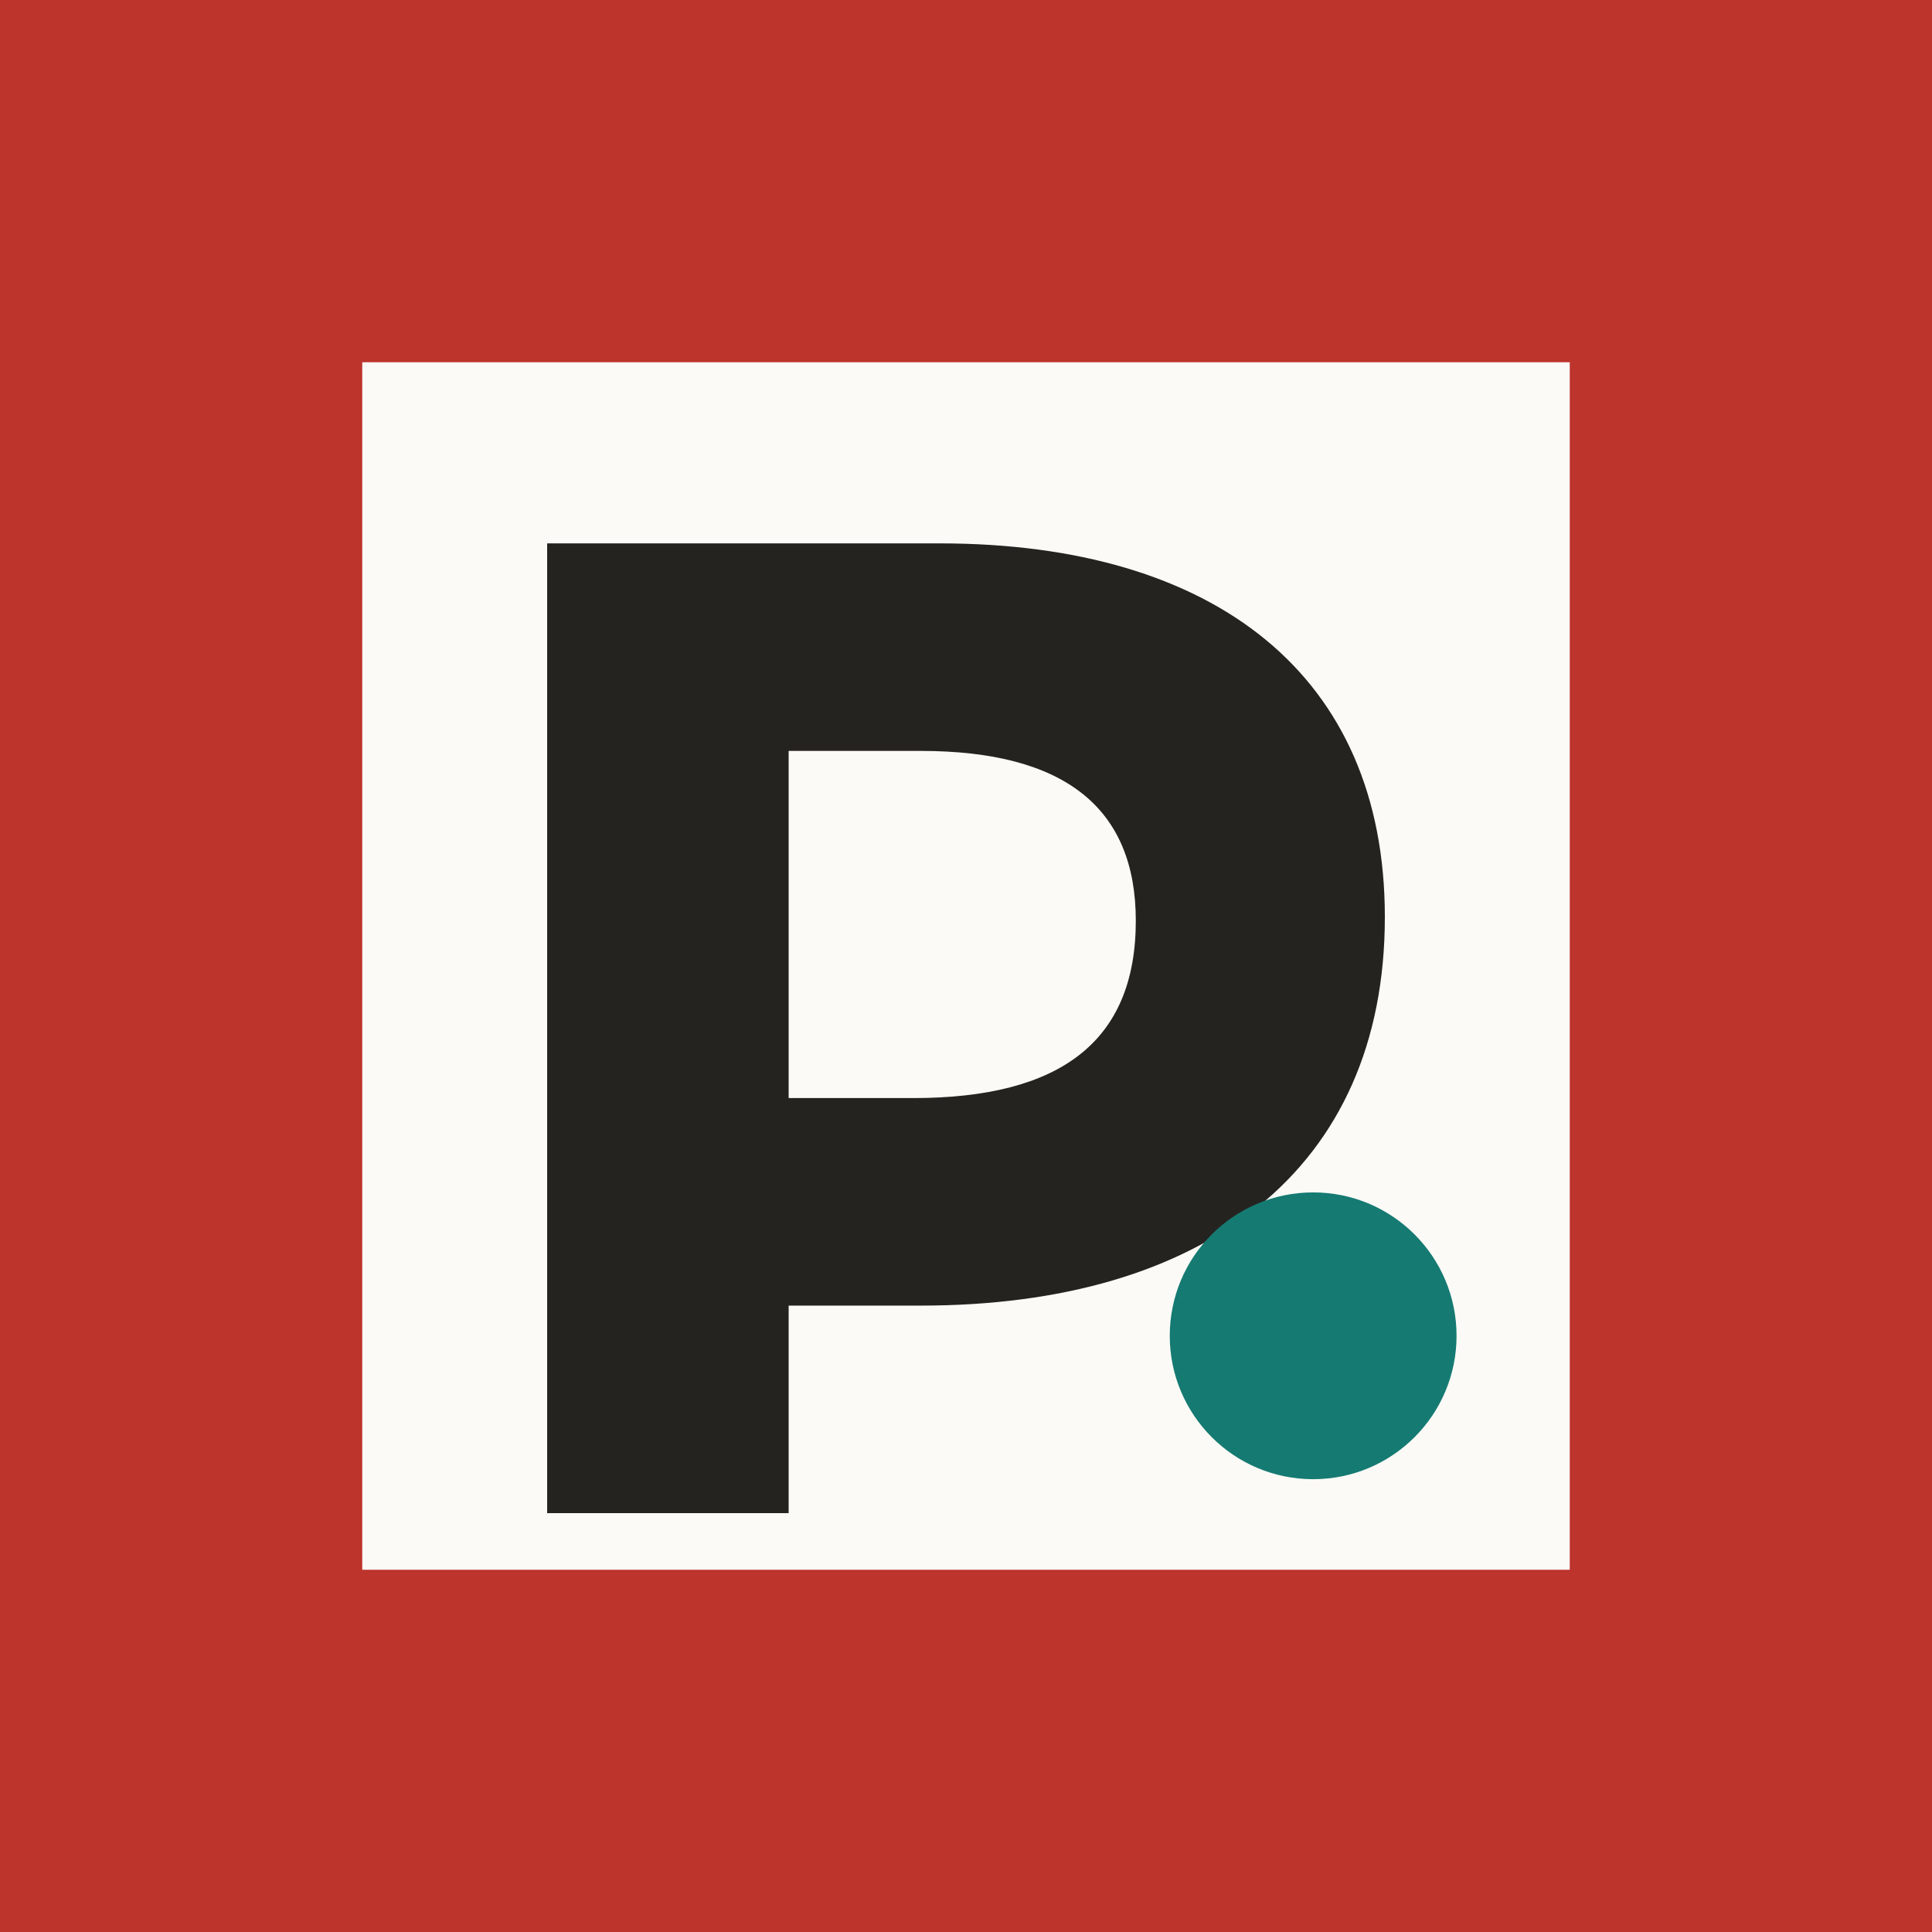
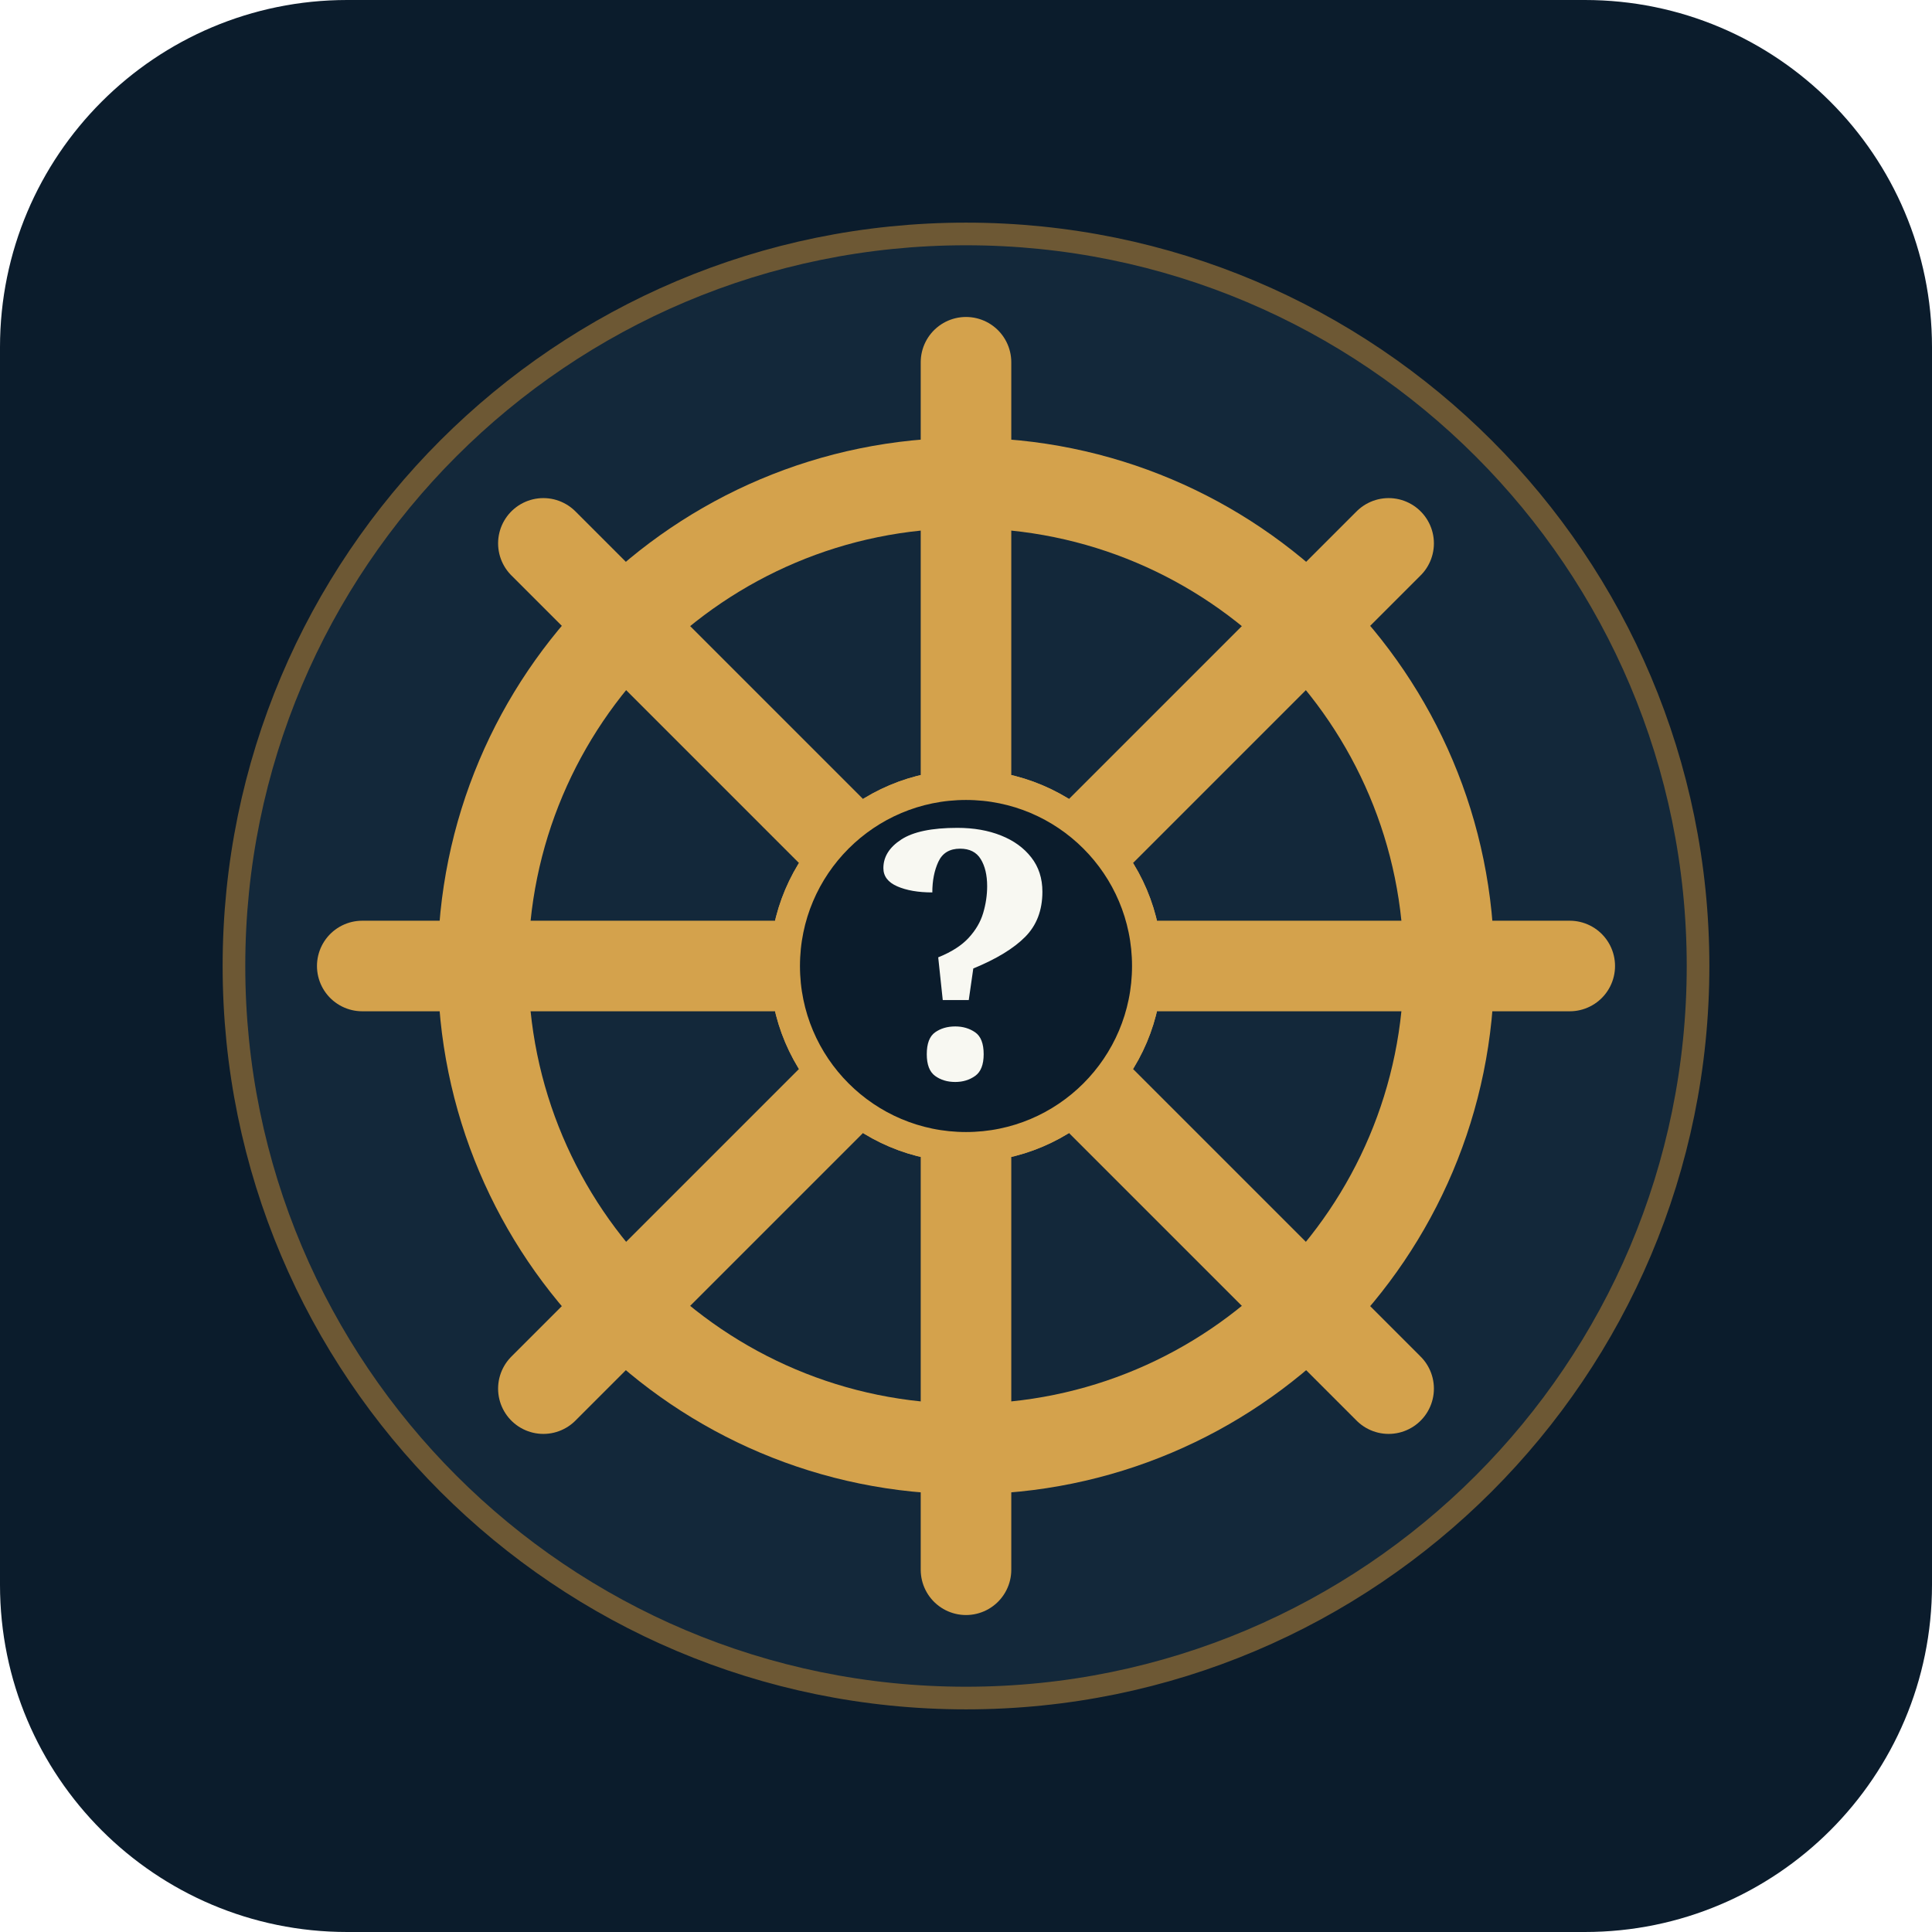
<svg xmlns="http://www.w3.org/2000/svg" viewBox="0 0 512 512">
-   <rect width="512" height="512" fill="#bd342d" />
-   <path d="M96 96h320v320H96z" fill="#fbfaf6" />
-   <path d="M145 144h104c73 0 118 35 118 99 0 67-48 103-123 103h-35v55h-64V144zm64 55v92h33c39 0 59-15 59-47 0-30-19-45-57-45h-35z" fill="#252320" />
-   <circle cx="348" cy="354" r="38" fill="#157a72" />
+   <rect width="512" height="512" rx="92" fill="#0b1c2c" />
+   <circle cx="256" cy="256" r="194" fill="#13283a" stroke="#6d5834" stroke-width="6" />
+   <g transform="translate(64 64) scale(16)" fill="none" stroke="#d4a24c" stroke-width="1.5" stroke-linecap="round" stroke-linejoin="round">
+     <circle cx="12" cy="12" r="8" />
+     <path d="M12 2v7.5" />
+     <path d="m19 5-5.23 5.23" />
+     <path d="M22 12h-7.5" />
+     <path d="m19 19-5.23-5.23" />
+     <path d="M12 14.5V22" />
+     <path d="M10.23 13.77 5 19" />
+     <path d="M9.5 12H2" />
+     <path d="M10.23 10.23 5 5" />
+     <circle cx="12" cy="12" r="2.5" />
+   </g>
+   <circle cx="256" cy="256" r="48" fill="#0b1c2c" stroke="#d4a24c" stroke-width="8" />
+   <text x="256" y="286" fill="#f8f8f2" font-family="Georgia, serif" font-size="92" font-weight="700" text-anchor="middle">?</text>
</svg>
